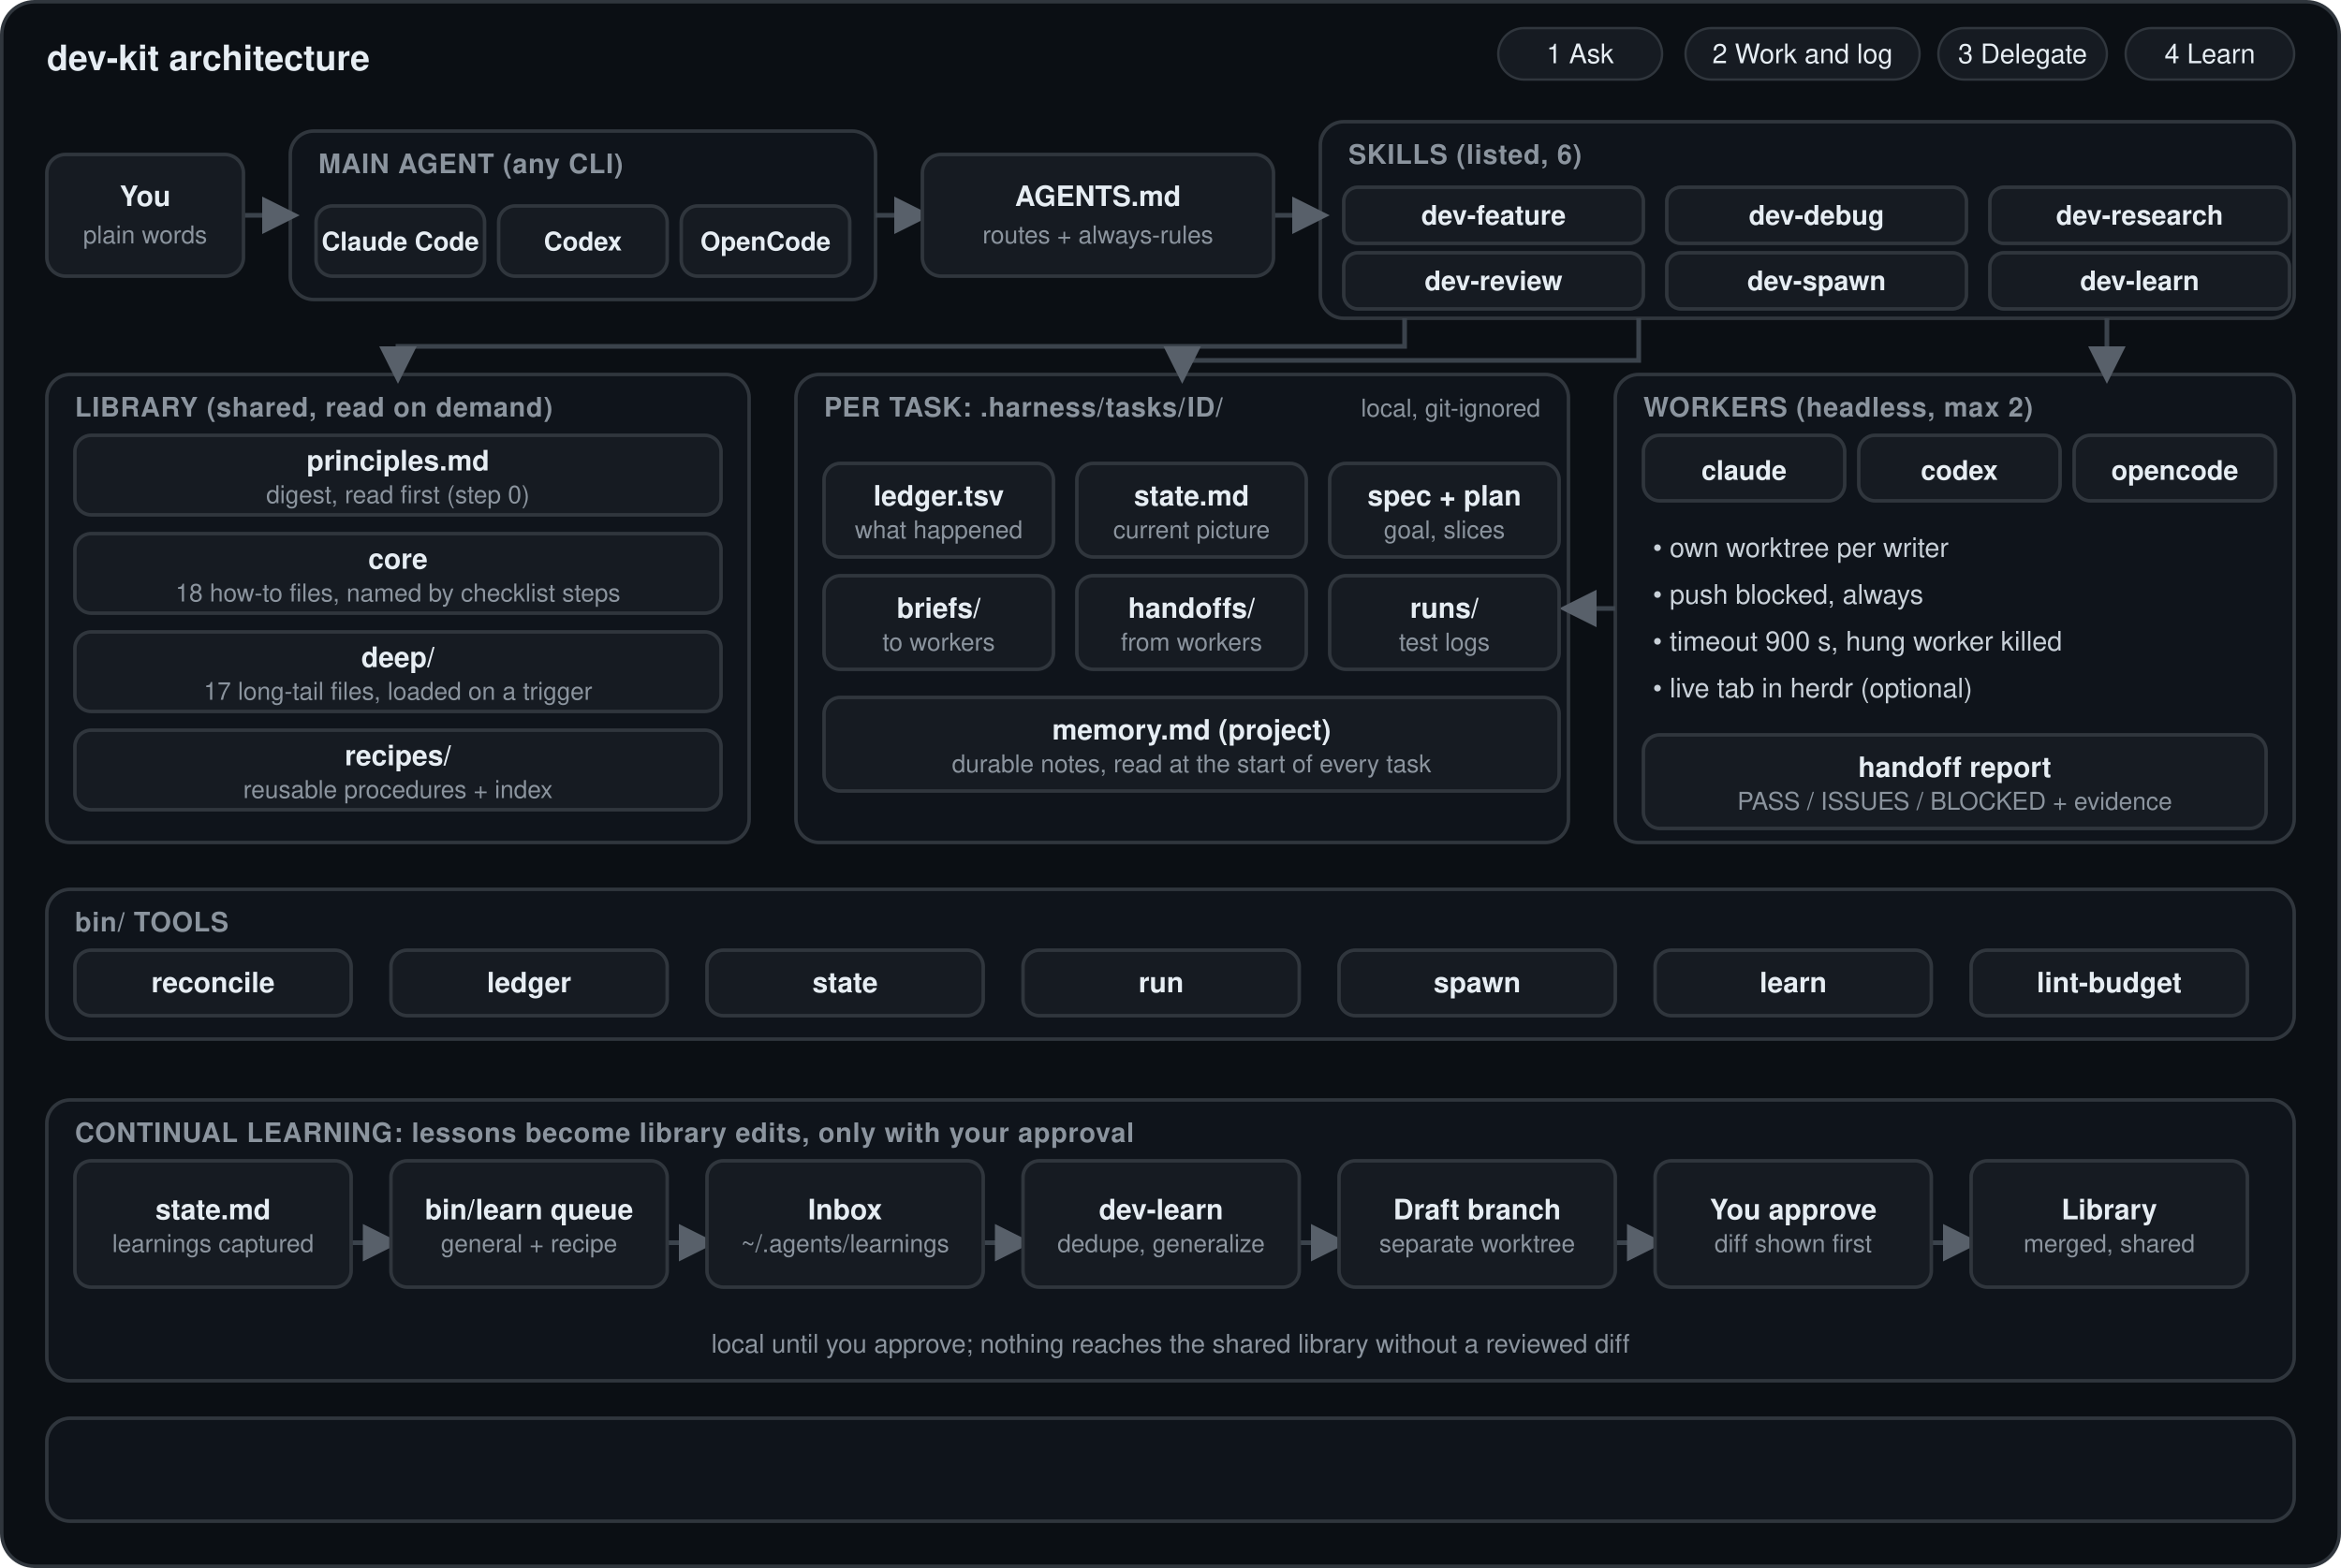
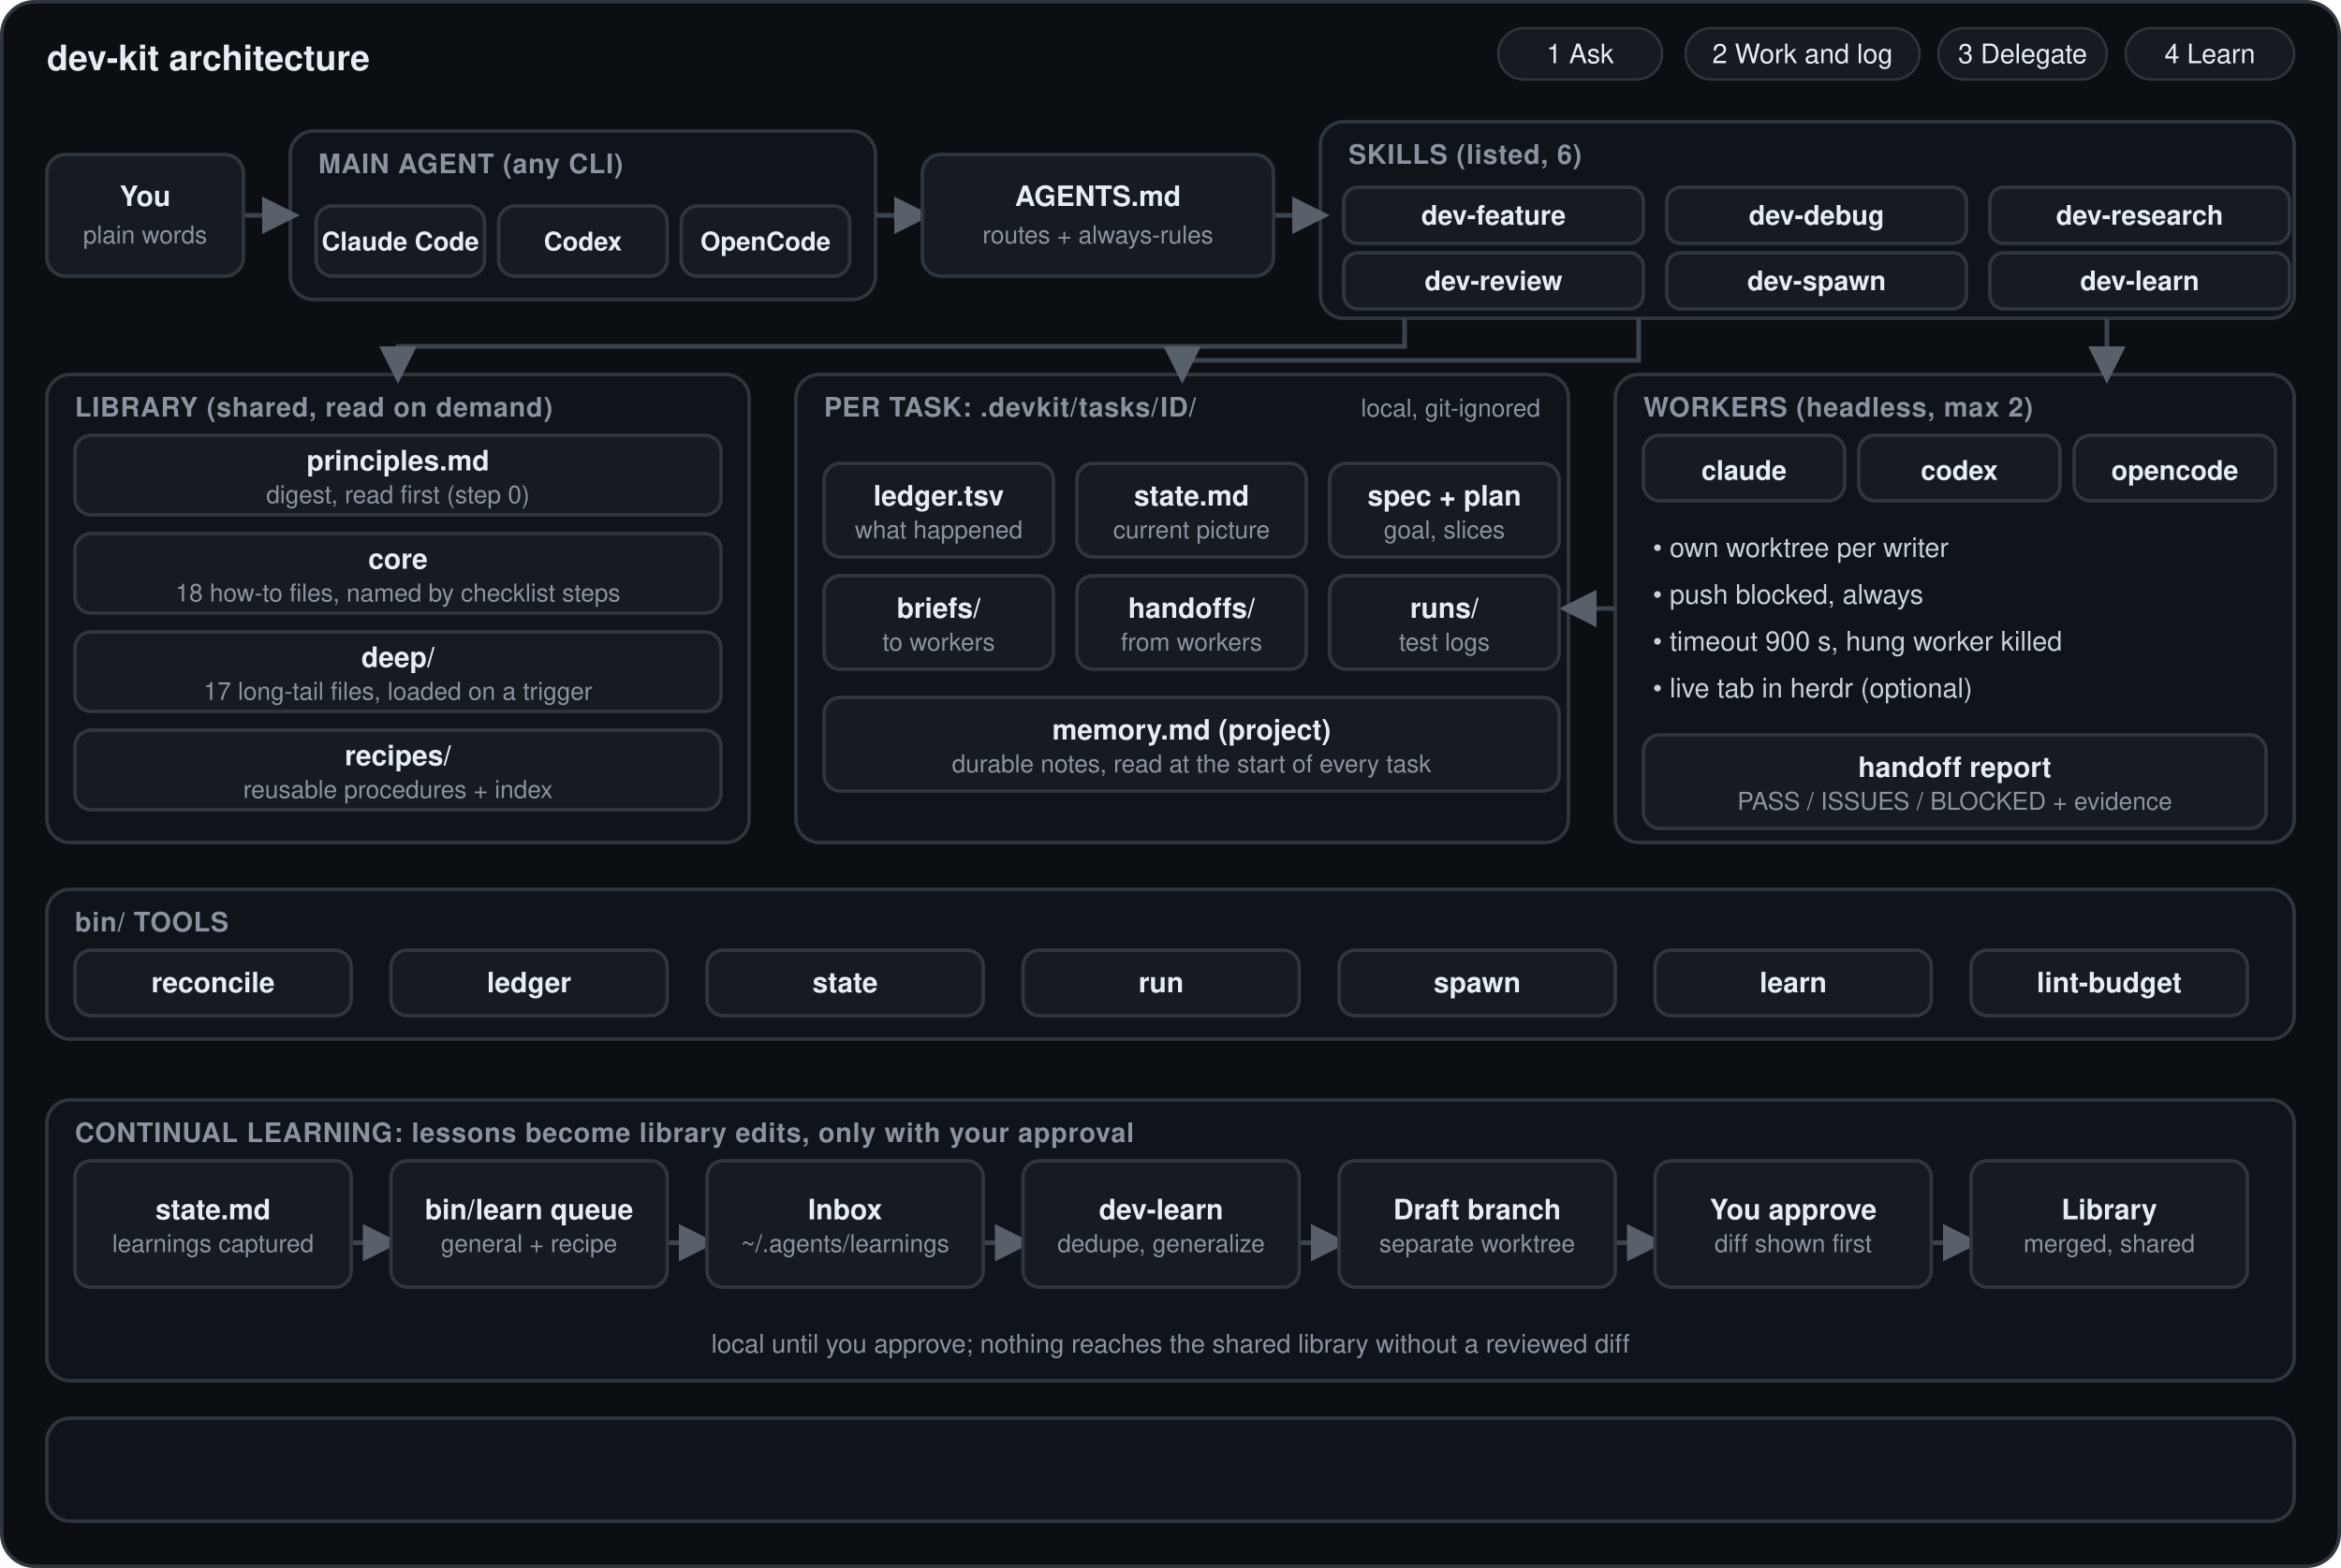
<svg xmlns="http://www.w3.org/2000/svg" viewBox="0 0 1000 670" width="1000" height="670" role="img" aria-label="dev-kit architecture: main agent, skills, library tiers, per-task folder, workers, tools and the learning pipeline">
  <style>
text{font-family:system-ui,-apple-system,"Segoe UI",Helvetica,Arial,sans-serif}
.h{fill:#e6edf3;font-size:15px;font-weight:600}
.pt{fill:#8b949e;font-size:11.5px;font-weight:600;letter-spacing:.3px}
.t{fill:#e6edf3;font-size:12px;font-weight:600;text-anchor:middle}
.s{fill:#8b949e;font-size:10.5px;text-anchor:middle}
.l{fill:#c9d1d9;font-size:11.5px}
.cap{fill:#c9d1d9;font-size:13px;text-anchor:middle;opacity:0}
.pill{fill:#161b22;stroke:#30363d;stroke-width:1}
.pl{fill:#e6edf3;font-size:11.5px;text-anchor:middle}
.pan{fill:#0f141b;stroke:#30363d;stroke-width:1.5}
.chip{fill:#161b22;stroke:#30363d;stroke-width:1.5}
.ln{fill:none;stroke:#3b434c;stroke-width:2}
.dot{opacity:0}
@keyframes pa1{0%{stroke:#58a6ff;stroke-width:2.2}24.99%{stroke:#58a6ff;stroke-width:2.2}25%{stroke:#30363d;stroke-width:1.5}100%{stroke:#30363d;stroke-width:1.5}}@keyframes ca1{0%{stroke:#58a6ff;stroke-width:2.2;fill:#1c2b44}24.99%{stroke:#58a6ff;stroke-width:2.2;fill:#1c2b44}25%{stroke:#30363d;stroke-width:1.5;fill:#161b22}100%{stroke:#30363d;stroke-width:1.5;fill:#161b22}}@keyframes sa1{0%{stroke:#58a6ff;stroke-width:2.6}24.99%{stroke:#58a6ff;stroke-width:2.6}25%{stroke:#3b434c;stroke-width:2}100%{stroke:#3b434c;stroke-width:2}}@keyframes oa1{0%{opacity:1}24.99%{opacity:1}25%{opacity:0}100%{opacity:0}}@keyframes pa2{0%{stroke:#30363d;stroke-width:1.5}24.99%{stroke:#30363d;stroke-width:1.5}25%{stroke:#58a6ff;stroke-width:2.2}49.99%{stroke:#58a6ff;stroke-width:2.2}50%{stroke:#30363d;stroke-width:1.5}100%{stroke:#30363d;stroke-width:1.5}}@keyframes ca2{0%{stroke:#30363d;stroke-width:1.5;fill:#161b22}24.99%{stroke:#30363d;stroke-width:1.5;fill:#161b22}25%{stroke:#58a6ff;stroke-width:2.2;fill:#1c2b44}49.99%{stroke:#58a6ff;stroke-width:2.2;fill:#1c2b44}50%{stroke:#30363d;stroke-width:1.5;fill:#161b22}100%{stroke:#30363d;stroke-width:1.5;fill:#161b22}}@keyframes sa2{0%{stroke:#3b434c;stroke-width:2}24.99%{stroke:#3b434c;stroke-width:2}25%{stroke:#58a6ff;stroke-width:2.6}49.99%{stroke:#58a6ff;stroke-width:2.6}50%{stroke:#3b434c;stroke-width:2}100%{stroke:#3b434c;stroke-width:2}}@keyframes oa2{0%{opacity:0}24.99%{opacity:0}25%{opacity:1}49.99%{opacity:1}50%{opacity:0}100%{opacity:0}}@keyframes pa3{0%{stroke:#30363d;stroke-width:1.5}49.99%{stroke:#30363d;stroke-width:1.5}50%{stroke:#58a6ff;stroke-width:2.2}74.99%{stroke:#58a6ff;stroke-width:2.2}75%{stroke:#30363d;stroke-width:1.5}100%{stroke:#30363d;stroke-width:1.5}}@keyframes ca3{0%{stroke:#30363d;stroke-width:1.5;fill:#161b22}49.99%{stroke:#30363d;stroke-width:1.5;fill:#161b22}50%{stroke:#58a6ff;stroke-width:2.2;fill:#1c2b44}74.99%{stroke:#58a6ff;stroke-width:2.2;fill:#1c2b44}75%{stroke:#30363d;stroke-width:1.5;fill:#161b22}100%{stroke:#30363d;stroke-width:1.5;fill:#161b22}}@keyframes sa3{0%{stroke:#3b434c;stroke-width:2}49.99%{stroke:#3b434c;stroke-width:2}50%{stroke:#58a6ff;stroke-width:2.6}74.99%{stroke:#58a6ff;stroke-width:2.6}75%{stroke:#3b434c;stroke-width:2}100%{stroke:#3b434c;stroke-width:2}}@keyframes oa3{0%{opacity:0}49.99%{opacity:0}50%{opacity:1}74.99%{opacity:1}75%{opacity:0}100%{opacity:0}}@keyframes pa4{0%{stroke:#30363d;stroke-width:1.5}74.99%{stroke:#30363d;stroke-width:1.5}75%{stroke:#58a6ff;stroke-width:2.2}99.99%{stroke:#58a6ff;stroke-width:2.2}}@keyframes ca4{0%{stroke:#30363d;stroke-width:1.5;fill:#161b22}74.99%{stroke:#30363d;stroke-width:1.5;fill:#161b22}75%{stroke:#58a6ff;stroke-width:2.2;fill:#1c2b44}99.99%{stroke:#58a6ff;stroke-width:2.2;fill:#1c2b44}}@keyframes sa4{0%{stroke:#3b434c;stroke-width:2}74.99%{stroke:#3b434c;stroke-width:2}75%{stroke:#58a6ff;stroke-width:2.6}99.99%{stroke:#58a6ff;stroke-width:2.6}}@keyframes oa4{0%{opacity:0}74.99%{opacity:0}75%{opacity:1}99.99%{opacity:1}}@keyframes pa123{0%{stroke:#58a6ff;stroke-width:2.2}74.99%{stroke:#58a6ff;stroke-width:2.2}75%{stroke:#30363d;stroke-width:1.5}100%{stroke:#30363d;stroke-width:1.5}}@keyframes ca123{0%{stroke:#58a6ff;stroke-width:2.2;fill:#1c2b44}74.99%{stroke:#58a6ff;stroke-width:2.2;fill:#1c2b44}75%{stroke:#30363d;stroke-width:1.5;fill:#161b22}100%{stroke:#30363d;stroke-width:1.5;fill:#161b22}}@keyframes sa123{0%{stroke:#58a6ff;stroke-width:2.6}74.99%{stroke:#58a6ff;stroke-width:2.6}75%{stroke:#3b434c;stroke-width:2}100%{stroke:#3b434c;stroke-width:2}}@keyframes oa123{0%{opacity:1}74.99%{opacity:1}75%{opacity:0}100%{opacity:0}}@keyframes pa23{0%{stroke:#30363d;stroke-width:1.5}24.99%{stroke:#30363d;stroke-width:1.5}25%{stroke:#58a6ff;stroke-width:2.2}74.99%{stroke:#58a6ff;stroke-width:2.2}75%{stroke:#30363d;stroke-width:1.5}100%{stroke:#30363d;stroke-width:1.5}}@keyframes ca23{0%{stroke:#30363d;stroke-width:1.5;fill:#161b22}24.99%{stroke:#30363d;stroke-width:1.5;fill:#161b22}25%{stroke:#58a6ff;stroke-width:2.2;fill:#1c2b44}74.99%{stroke:#58a6ff;stroke-width:2.2;fill:#1c2b44}75%{stroke:#30363d;stroke-width:1.5;fill:#161b22}100%{stroke:#30363d;stroke-width:1.5;fill:#161b22}}@keyframes sa23{0%{stroke:#3b434c;stroke-width:2}24.99%{stroke:#3b434c;stroke-width:2}25%{stroke:#58a6ff;stroke-width:2.6}74.99%{stroke:#58a6ff;stroke-width:2.6}75%{stroke:#3b434c;stroke-width:2}100%{stroke:#3b434c;stroke-width:2}}@keyframes oa23{0%{opacity:0}24.99%{opacity:0}25%{opacity:1}74.99%{opacity:1}75%{opacity:0}100%{opacity:0}}@keyframes pa14{0%{stroke:#58a6ff;stroke-width:2.2}24.99%{stroke:#58a6ff;stroke-width:2.2}25%{stroke:#30363d;stroke-width:1.5}74.99%{stroke:#30363d;stroke-width:1.5}75%{stroke:#58a6ff;stroke-width:2.2}99.99%{stroke:#58a6ff;stroke-width:2.2}}@keyframes ca14{0%{stroke:#58a6ff;stroke-width:2.2;fill:#1c2b44}24.99%{stroke:#58a6ff;stroke-width:2.2;fill:#1c2b44}25%{stroke:#30363d;stroke-width:1.5;fill:#161b22}74.99%{stroke:#30363d;stroke-width:1.5;fill:#161b22}75%{stroke:#58a6ff;stroke-width:2.2;fill:#1c2b44}99.99%{stroke:#58a6ff;stroke-width:2.2;fill:#1c2b44}}@keyframes sa14{0%{stroke:#58a6ff;stroke-width:2.6}24.99%{stroke:#58a6ff;stroke-width:2.6}25%{stroke:#3b434c;stroke-width:2}74.99%{stroke:#3b434c;stroke-width:2}75%{stroke:#58a6ff;stroke-width:2.6}99.99%{stroke:#58a6ff;stroke-width:2.6}}@keyframes oa14{0%{opacity:1}24.99%{opacity:1}25%{opacity:0}74.99%{opacity:0}75%{opacity:1}99.99%{opacity:1}}@keyframes pa34{0%{stroke:#30363d;stroke-width:1.5}49.99%{stroke:#30363d;stroke-width:1.5}50%{stroke:#58a6ff;stroke-width:2.2}99.99%{stroke:#58a6ff;stroke-width:2.2}}@keyframes ca34{0%{stroke:#30363d;stroke-width:1.5;fill:#161b22}49.99%{stroke:#30363d;stroke-width:1.5;fill:#161b22}50%{stroke:#58a6ff;stroke-width:2.2;fill:#1c2b44}99.99%{stroke:#58a6ff;stroke-width:2.2;fill:#1c2b44}}@keyframes sa34{0%{stroke:#3b434c;stroke-width:2}49.99%{stroke:#3b434c;stroke-width:2}50%{stroke:#58a6ff;stroke-width:2.6}99.99%{stroke:#58a6ff;stroke-width:2.6}}@keyframes oa34{0%{opacity:0}49.99%{opacity:0}50%{opacity:1}99.99%{opacity:1}}@keyframes pulse{0%{stroke:#58a6ff;stroke-width:2.2;fill:#1c2b44}3.750%{stroke:#58a6ff;stroke-width:2.2;fill:#1c2b44}3.760%{stroke:#30363d;stroke-width:1.5;fill:#161b22}100%{stroke:#30363d;stroke-width:1.5;fill:#161b22}}@keyframes pillon{0%{fill:#1f6feb}25%{fill:#1f6feb}25.01%{fill:#161b22}100%{fill:#161b22}}
@media (prefers-reduced-motion:reduce){*{animation:none!important}.cap{opacity:0}}
</style>
  <defs>
    <marker id="ar" markerWidth="8" markerHeight="8" refX="6" refY="4" orient="auto">
      <path d="M0,0 L8,4 L0,8 z" fill="#58606a" />
    </marker>
    <filter id="gl" x="-150%" y="-150%" width="400%" height="400%">
      <feGaussianBlur stdDeviation="3" />
    </filter>
  </defs>
  <rect x="0.75" y="0.75" width="998.5" height="668.5" rx="14" fill="#0b0f14" stroke="#30363d" stroke-width="1.5" />
  <text x="20" y="30" class="h">dev-kit architecture</text>
  <rect class="pill" x="640" y="12" width="70" height="22" rx="11" style="animation:pillon 24s linear infinite;animation-delay:0s" />
  <text class="pl" x="675.0" y="27">1 Ask</text>
  <rect class="pill" x="720" y="12" width="100" height="22" rx="11" style="animation:pillon 24s linear infinite;animation-delay:6s" />
  <text class="pl" x="770.0" y="27">2 Work and log</text>
  <rect class="pill" x="828" y="12" width="72" height="22" rx="11" style="animation:pillon 24s linear infinite;animation-delay:12s" />
  <text class="pl" x="864.0" y="27">3 Delegate</text>
  <rect class="pill" x="908" y="12" width="72" height="22" rx="11" style="animation:pillon 24s linear infinite;animation-delay:18s" />
  <text class="pl" x="944.0" y="27">4 Learn</text>
  <rect class="pan" x="564" y="52" width="416" height="84" rx="10" style="animation:pa123 24s linear infinite;" />
  <text class="pt" x="576" y="70">SKILLS (listed, 6)</text>
  <rect class="pan" x="124" y="56" width="250" height="72" rx="10" style="animation:pa1 24s linear infinite;" />
  <text class="pt" x="136" y="74">MAIN AGENT (any CLI)</text>
  <rect class="pan" x="20" y="160" width="300" height="200" rx="10" style="animation:pa14 24s linear infinite;" />
  <text class="pt" x="32" y="178">LIBRARY (shared, read on demand)</text>
  <rect class="pan" x="340" y="160" width="330" height="200" rx="10" style="animation:pa23 24s linear infinite;" />
-   <text class="pt" x="352" y="178">PER TASK: .harness/tasks/ID/</text>
+   <text class="pt" x="352" y="178">PER TASK: .devkit/tasks/ID/</text>
  <text class="s" x="658" y="178" style="text-anchor:end">local, git-ignored</text>
  <rect class="pan" x="690" y="160" width="290" height="200" rx="10" style="animation:pa3 24s linear infinite;" />
  <text class="pt" x="702" y="178">WORKERS (headless, max 2)</text>
  <rect class="pan" x="20" y="380" width="960" height="64" rx="10" style="" />
  <text class="pt" x="32" y="398">bin/ TOOLS</text>
  <rect class="pan" x="20" y="470" width="960" height="120" rx="10" style="animation:pa4 24s linear infinite;" />
  <text class="pt" x="32" y="488">CONTINUAL LEARNING: lessons become library edits, only with your approval</text>
  <path class="ln" d="M104,92 L124,92" marker-end="url(#ar)" style="animation:sa1 24s linear infinite;" />
  <path class="ln" d="M374,92 L394,92" marker-end="url(#ar)" style="animation:sa1 24s linear infinite;" />
  <path class="ln" d="M544,92 L564,92" marker-end="url(#ar)" style="animation:sa1 24s linear infinite;" />
  <path class="ln" d="M600,136 L600,148 L170,148 L170,160" marker-end="url(#ar)" style="animation:sa1 24s linear infinite;" />
  <path class="ln" d="M700,136 L700,154 L505,154 L505,160" marker-end="url(#ar)" style="animation:sa2 24s linear infinite;" />
  <path class="ln" d="M900,136 L900,160" marker-end="url(#ar)" style="animation:sa3 24s linear infinite;" />
  <path class="ln" d="M690,260 L670,260" marker-end="url(#ar)" style="animation:sa3 24s linear infinite;" />
  <path class="ln" d="M150,531 L167,531" marker-end="url(#ar)" style="animation:sa4 24s linear infinite;" />
  <path class="ln" d="M285,531 L302,531" marker-end="url(#ar)" style="animation:sa4 24s linear infinite;" />
  <path class="ln" d="M420,531 L437,531" marker-end="url(#ar)" style="animation:sa4 24s linear infinite;" />
  <path class="ln" d="M555,531 L572,531" marker-end="url(#ar)" style="animation:sa4 24s linear infinite;" />
  <path class="ln" d="M690,531 L707,531" marker-end="url(#ar)" style="animation:sa4 24s linear infinite;" />
  <path class="ln" d="M825,531 L842,531" marker-end="url(#ar)" style="animation:sa4 24s linear infinite;" />
  <circle class="dot" r="9" fill="#58a6ff" filter="url(#gl)" style="animation:oa1 24s linear infinite">
    <animateMotion dur="24s" repeatCount="indefinite" path="M104,92 L124,92 M374,92 L394,92 M544,92 L564,92 M600,136 L600,148 L170,148 L170,160" keyTimes="0;0.225;1" keyPoints="0;1;1" calcMode="linear" />
  </circle>
  <circle class="dot" r="4.5" fill="#79c0ff" style="animation:oa1 24s linear infinite">
    <animateMotion dur="24s" repeatCount="indefinite" path="M104,92 L124,92 M374,92 L394,92 M544,92 L564,92 M600,136 L600,148 L170,148 L170,160" keyTimes="0;0.225;1" keyPoints="0;1;1" calcMode="linear" />
  </circle>
  <circle class="dot" r="9" fill="#58a6ff" filter="url(#gl)" style="animation:oa2 24s linear infinite">
    <animateMotion dur="24s" repeatCount="indefinite" path="M700,136 L700,154 L505,154 L505,160" keyTimes="0;0.25;0.475;1" keyPoints="0;0;1;1" calcMode="linear" />
  </circle>
  <circle class="dot" r="4.5" fill="#79c0ff" style="animation:oa2 24s linear infinite">
    <animateMotion dur="24s" repeatCount="indefinite" path="M700,136 L700,154 L505,154 L505,160" keyTimes="0;0.25;0.475;1" keyPoints="0;0;1;1" calcMode="linear" />
  </circle>
  <circle class="dot" r="9" fill="#58a6ff" filter="url(#gl)" style="animation:oa3 24s linear infinite">
    <animateMotion dur="24s" repeatCount="indefinite" path="M900,136 L900,160 M690,260 L670,260" keyTimes="0;0.5;0.725;1" keyPoints="0;0;1;1" calcMode="linear" />
  </circle>
  <circle class="dot" r="4.5" fill="#79c0ff" style="animation:oa3 24s linear infinite">
    <animateMotion dur="24s" repeatCount="indefinite" path="M900,136 L900,160 M690,260 L670,260" keyTimes="0;0.5;0.725;1" keyPoints="0;0;1;1" calcMode="linear" />
  </circle>
  <circle class="dot" r="9" fill="#58a6ff" filter="url(#gl)" style="animation:oa4 24s linear infinite">
    <animateMotion dur="24s" repeatCount="indefinite" path="M91,531 L901,531" keyTimes="0;0.75;0.975;1" keyPoints="0;0;1;1" calcMode="linear" />
  </circle>
  <circle class="dot" r="4.5" fill="#79c0ff" style="animation:oa4 24s linear infinite">
    <animateMotion dur="24s" repeatCount="indefinite" path="M91,531 L901,531" keyTimes="0;0.75;0.975;1" keyPoints="0;0;1;1" calcMode="linear" />
  </circle>
  <rect class="chip" x="20" y="66" width="84" height="52" rx="8" style="animation:ca1 24s linear infinite;" />
  <text class="t" x="62" y="88">You</text>
  <text class="s" x="62" y="104">plain words</text>
  <rect class="chip" x="135" y="88" width="72" height="30" rx="7" />
  <text class="t" x="171" y="107" style="font-size:11px">Claude Code</text>
  <rect class="chip" x="213" y="88" width="72" height="30" rx="7" />
  <text class="t" x="249" y="107" style="font-size:11px">Codex</text>
  <rect class="chip" x="291" y="88" width="72" height="30" rx="7" />
  <text class="t" x="327" y="107" style="font-size:11px">OpenCode</text>
  <rect class="chip" x="394" y="66" width="150" height="52" rx="8" style="animation:ca1 24s linear infinite;" />
  <text class="t" x="469" y="88">AGENTS.md</text>
  <text class="s" x="469" y="104">routes + always-rules</text>
  <rect class="chip" x="574" y="80" width="128" height="24" rx="6" />
  <text class="t" x="638" y="96" style="font-size:11.5px">dev-feature</text>
  <rect class="chip" x="712" y="80" width="128" height="24" rx="6" />
  <text class="t" x="776" y="96" style="font-size:11.5px">dev-debug</text>
  <rect class="chip" x="850" y="80" width="128" height="24" rx="6" />
  <text class="t" x="914" y="96" style="font-size:11.5px">dev-research</text>
  <rect class="chip" x="574" y="108" width="128" height="24" rx="6" />
  <text class="t" x="638" y="124" style="font-size:11.5px">dev-review</text>
  <rect class="chip" x="712" y="108" width="128" height="24" rx="6" />
  <text class="t" x="776" y="124" style="font-size:11.5px">dev-spawn</text>
  <rect class="chip" x="850" y="108" width="128" height="24" rx="6" />
  <text class="t" x="914" y="124" style="font-size:11.5px">dev-learn</text>
  <rect class="chip" x="32" y="186" width="276" height="34" rx="7" style="animation:ca1 24s linear infinite;" />
  <text class="t" x="170.0" y="201.0">principles.md</text>
  <text class="s" x="170.0" y="215.0">digest, read first (step 0)</text>
  <rect class="chip" x="32" y="228" width="276" height="34" rx="7" style="" />
  <text class="t" x="170.0" y="243.0">core</text>
  <text class="s" x="170.0" y="257.0">18 how-to files, named by checklist steps</text>
  <rect class="chip" x="32" y="270" width="276" height="34" rx="7" style="" />
  <text class="t" x="170.0" y="285.0">deep/</text>
  <text class="s" x="170.0" y="299.0">17 long-tail files, loaded on a trigger</text>
  <rect class="chip" x="32" y="312" width="276" height="34" rx="7" style="animation:ca4 24s linear infinite;" />
  <text class="t" x="170.0" y="327.0">recipes/</text>
  <text class="s" x="170.0" y="341.0">reusable procedures + index</text>
  <rect class="chip" x="352" y="198" width="98" height="40" rx="7" style="animation:ca2 24s linear infinite;" />
  <text class="t" x="401.0" y="216.0">ledger.tsv</text>
  <text class="s" x="401.0" y="230.0">what happened</text>
  <rect class="chip" x="460" y="198" width="98" height="40" rx="7" style="animation:ca2 24s linear infinite;" />
  <text class="t" x="509.0" y="216.0">state.md</text>
  <text class="s" x="509.0" y="230.0">current picture</text>
  <rect class="chip" x="568" y="198" width="98" height="40" rx="7" style="" />
  <text class="t" x="617.0" y="216.0">spec + plan</text>
  <text class="s" x="617.0" y="230.0">goal, slices</text>
  <rect class="chip" x="352" y="246" width="98" height="40" rx="7" style="animation:ca3 24s linear infinite;" />
  <text class="t" x="401.0" y="264.0">briefs/</text>
  <text class="s" x="401.0" y="278.0">to workers</text>
  <rect class="chip" x="460" y="246" width="98" height="40" rx="7" style="animation:ca3 24s linear infinite;" />
  <text class="t" x="509.0" y="264.0">handoffs/</text>
  <text class="s" x="509.0" y="278.0">from workers</text>
  <rect class="chip" x="568" y="246" width="98" height="40" rx="7" style="animation:ca2 24s linear infinite;" />
  <text class="t" x="617.0" y="264.0">runs/</text>
  <text class="s" x="617.0" y="278.0">test logs</text>
  <rect class="chip" x="352" y="298" width="314" height="40" rx="7" style="animation:ca1 24s linear infinite;" />
  <text class="t" x="509.0" y="316.0">memory.md (project)</text>
  <text class="s" x="509.0" y="330.0">durable notes, read at the start of every task</text>
  <rect class="chip" x="702" y="186" width="86" height="28" rx="7" />
  <text class="t" x="745" y="205" style="font-size:11.5px">claude</text>
  <rect class="chip" x="794" y="186" width="86" height="28" rx="7" />
  <text class="t" x="837" y="205" style="font-size:11.5px">codex</text>
  <rect class="chip" x="886" y="186" width="86" height="28" rx="7" />
  <text class="t" x="929" y="205" style="font-size:11.5px">opencode</text>
  <text class="l" x="706" y="238">• own worktree per writer</text>
  <text class="l" x="706" y="258">• push blocked, always</text>
  <text class="l" x="706" y="278">• timeout 900 s, hung worker killed</text>
  <text class="l" x="706" y="298">• live tab in herdr (optional)</text>
  <rect class="chip" x="702" y="314" width="266" height="40" rx="7" style="" />
  <text class="t" x="835.0" y="332.0">handoff report</text>
  <text class="s" x="835.0" y="346.0">PASS / ISSUES / BLOCKED + evidence</text>
  <rect class="chip" x="32" y="406" width="118" height="28" rx="7" style="animation:ca1 24s linear infinite;" />
  <text class="t" x="91.0" y="424.0">reconcile</text>
  <rect class="chip" x="167" y="406" width="118" height="28" rx="7" style="animation:ca2 24s linear infinite;" />
  <text class="t" x="226.0" y="424.0">ledger</text>
  <rect class="chip" x="302" y="406" width="118" height="28" rx="7" style="animation:ca2 24s linear infinite;" />
  <text class="t" x="361.0" y="424.0">state</text>
  <rect class="chip" x="437" y="406" width="118" height="28" rx="7" style="animation:ca2 24s linear infinite;" />
  <text class="t" x="496.0" y="424.0">run</text>
  <rect class="chip" x="572" y="406" width="118" height="28" rx="7" style="animation:ca3 24s linear infinite;" />
  <text class="t" x="631.0" y="424.0">spawn</text>
  <rect class="chip" x="707" y="406" width="118" height="28" rx="7" style="animation:ca4 24s linear infinite;" />
  <text class="t" x="766.0" y="424.0">learn</text>
  <rect class="chip" x="842" y="406" width="118" height="28" rx="7" style="" />
  <text class="t" x="901.0" y="424.0">lint-budget</text>
  <rect class="chip" x="32" y="496" width="118" height="54" rx="7" style="animation:pulse 24s linear infinite;animation-delay:17.55s" />
  <text class="t" x="91.0" y="521.0">state.md</text>
  <text class="s" x="91.0" y="535.0">learnings captured</text>
  <rect class="chip" x="167" y="496" width="118" height="54" rx="7" style="animation:pulse 24s linear infinite;animation-delay:18.45s" />
  <text class="t" x="226.0" y="521.0">bin/learn queue</text>
  <text class="s" x="226.0" y="535.0">general + recipe</text>
  <rect class="chip" x="302" y="496" width="118" height="54" rx="7" style="animation:pulse 24s linear infinite;animation-delay:19.35s" />
  <text class="t" x="361.0" y="521.0">Inbox</text>
  <text class="s" x="361.0" y="535.0">~/.agents/learnings</text>
  <rect class="chip" x="437" y="496" width="118" height="54" rx="7" style="animation:pulse 24s linear infinite;animation-delay:20.25s" />
  <text class="t" x="496.0" y="521.0">dev-learn</text>
  <text class="s" x="496.0" y="535.0">dedupe, generalize</text>
  <rect class="chip" x="572" y="496" width="118" height="54" rx="7" style="animation:pulse 24s linear infinite;animation-delay:21.15s" />
  <text class="t" x="631.0" y="521.0">Draft branch</text>
  <text class="s" x="631.0" y="535.0">separate worktree</text>
  <rect class="chip" x="707" y="496" width="118" height="54" rx="7" style="animation:pulse 24s linear infinite;animation-delay:22.05s" />
  <text class="t" x="766.0" y="521.0">You approve</text>
  <text class="s" x="766.0" y="535.0">diff shown first</text>
  <rect class="chip" x="842" y="496" width="118" height="54" rx="7" style="animation:pulse 24s linear infinite;animation-delay:22.95s" />
  <text class="t" x="901.0" y="521.0">Library</text>
  <text class="s" x="901.0" y="535.0">merged, shared</text>
  <text class="s" x="500" y="578" style="font-size:11px">local until you approve; nothing reaches the shared library without a reviewed diff</text>
  <rect x="20" y="606" width="960" height="44" rx="10" fill="#0f141b" stroke="#30363d" stroke-width="1.5" />
  <text class="cap" x="500" y="634" style="animation:oa1 24s linear infinite">Ask: you describe the work, AGENTS.md routes it to a skill, and the skill skims the principles digest first.</text>
  <text class="cap" x="500" y="634" style="animation:oa2 24s linear infinite">Work and log: every step lands in the ledger, a short state.md keeps the current picture, tests run quietly.</text>
  <text class="cap" x="500" y="634" style="animation:oa3 24s linear infinite">Delegate: big or independent work goes to workers on any CLI; they report back through handoff files.</text>
  <text class="cap" x="500" y="634" style="animation:oa4 24s linear infinite">Learn: lessons are queued locally, dev-learn drafts a library change on a branch, and nothing merges without you.</text>
</svg>
